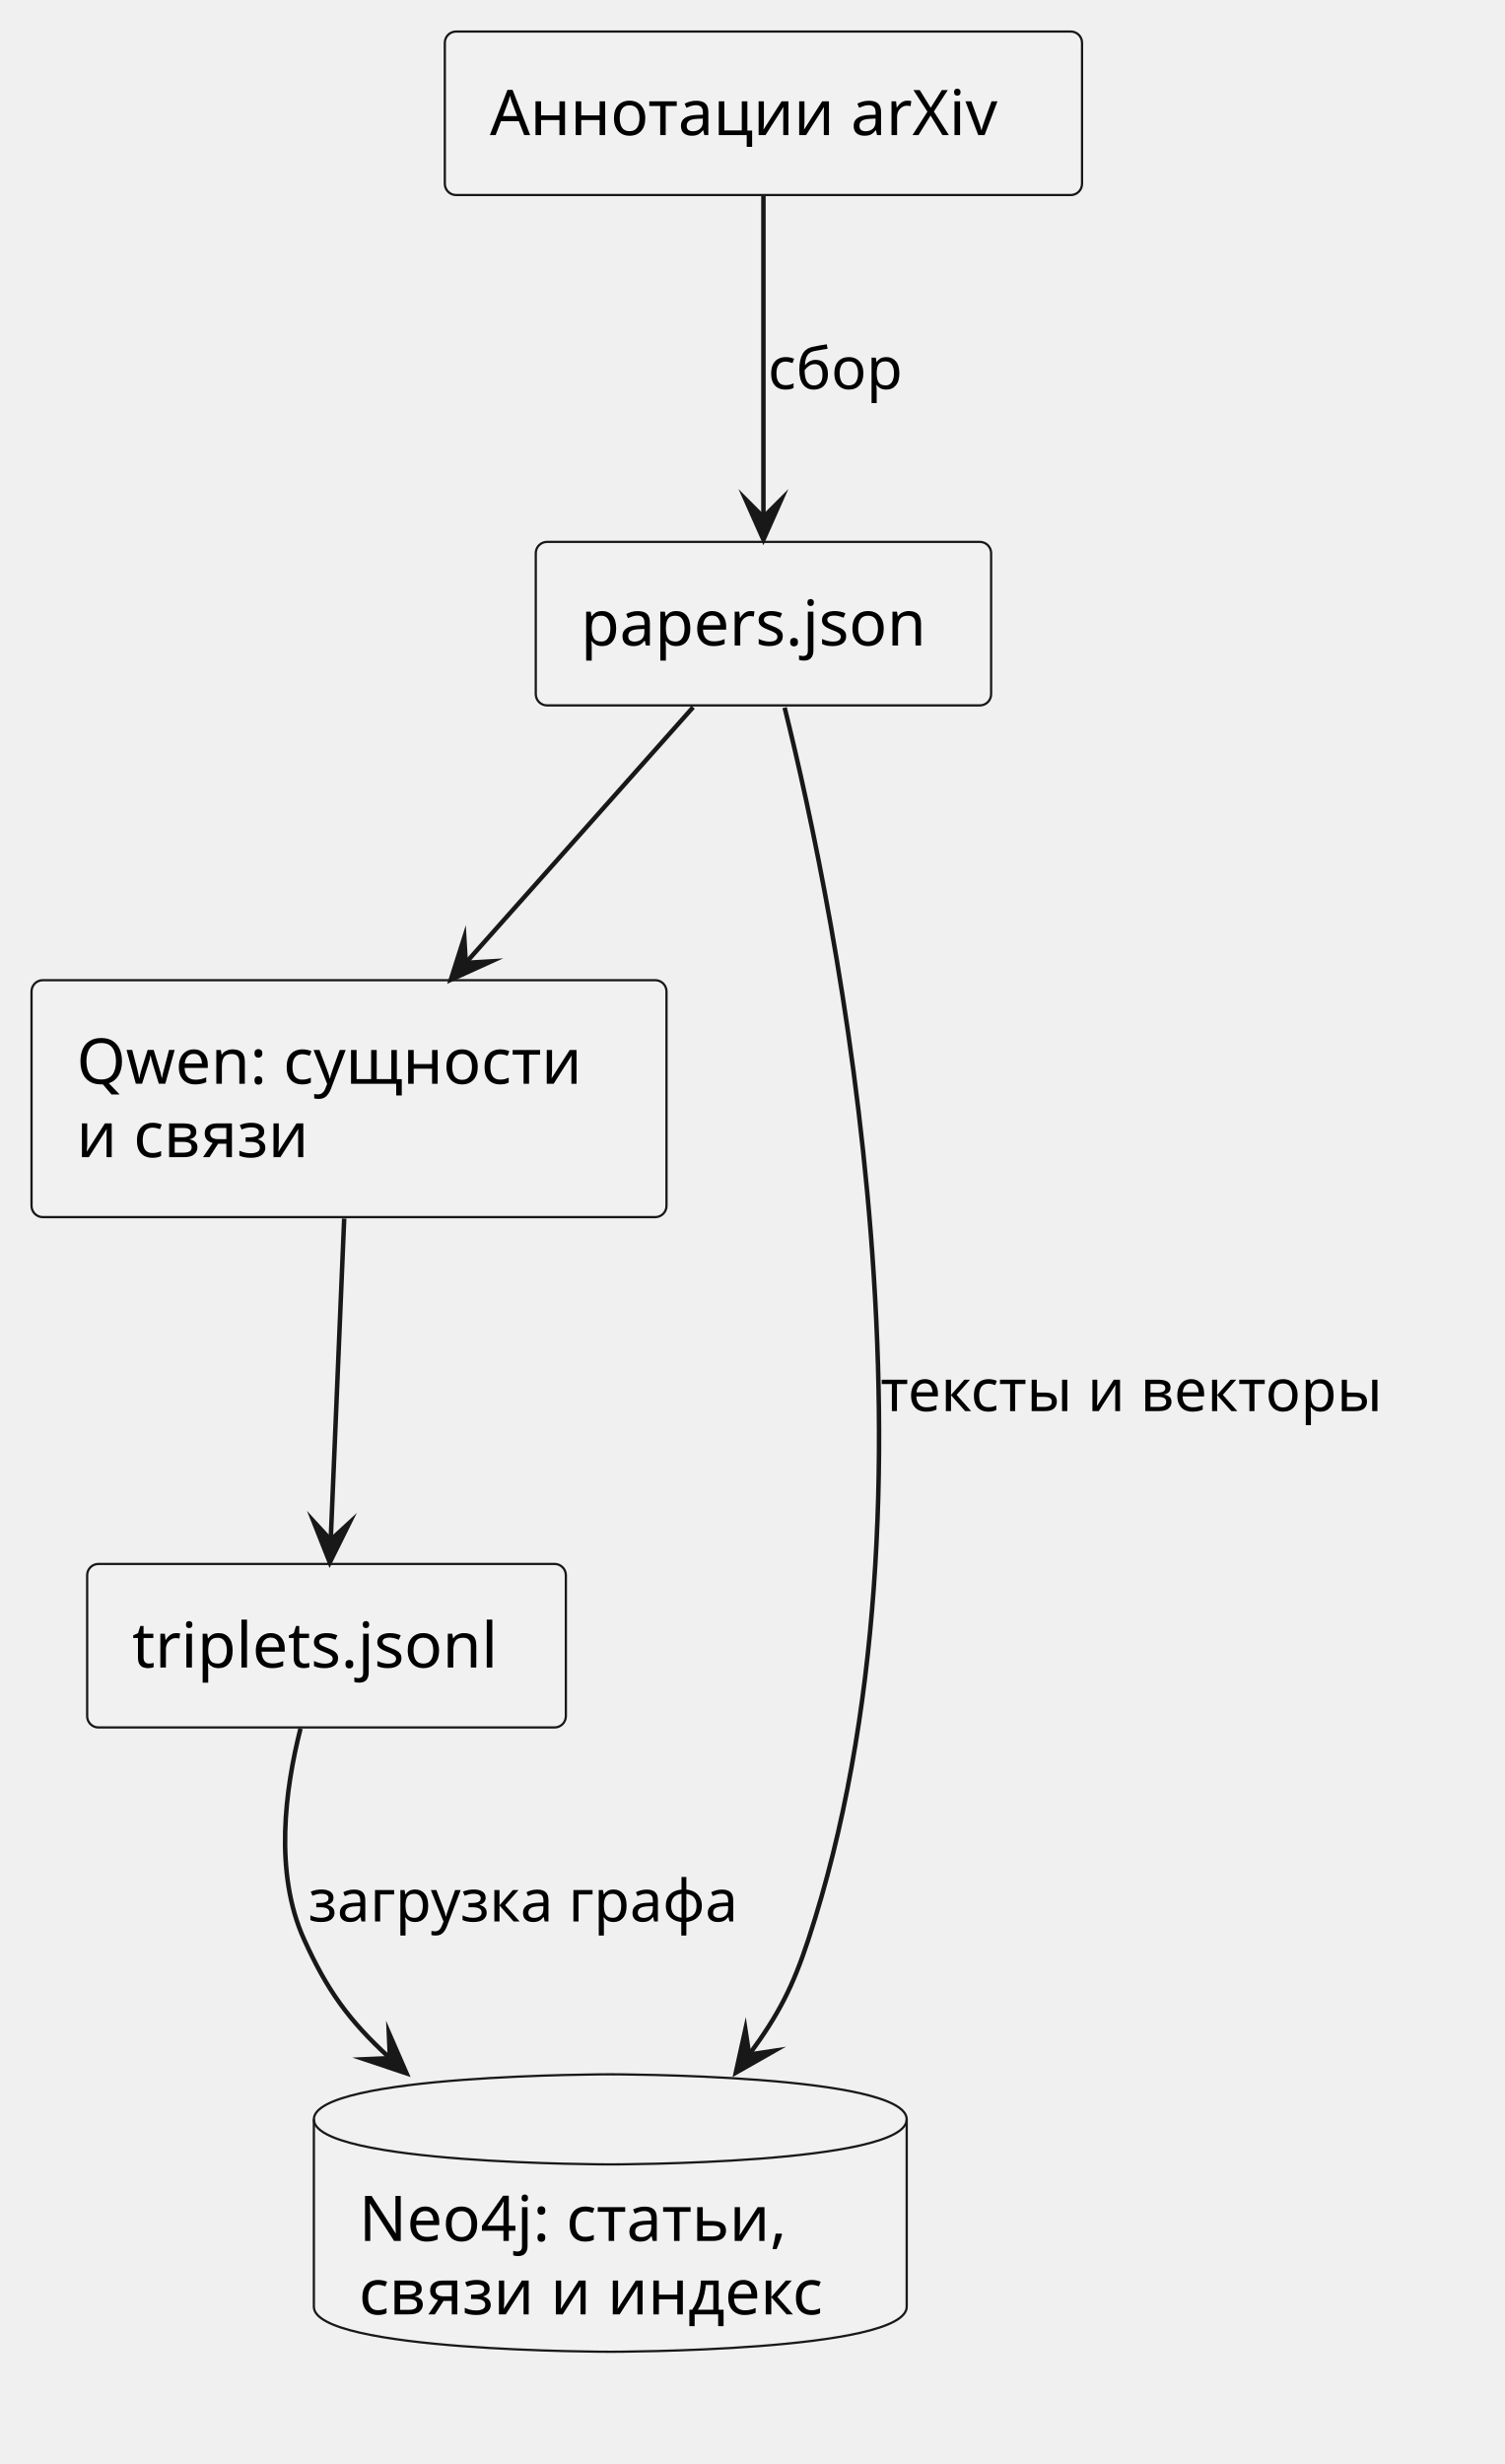
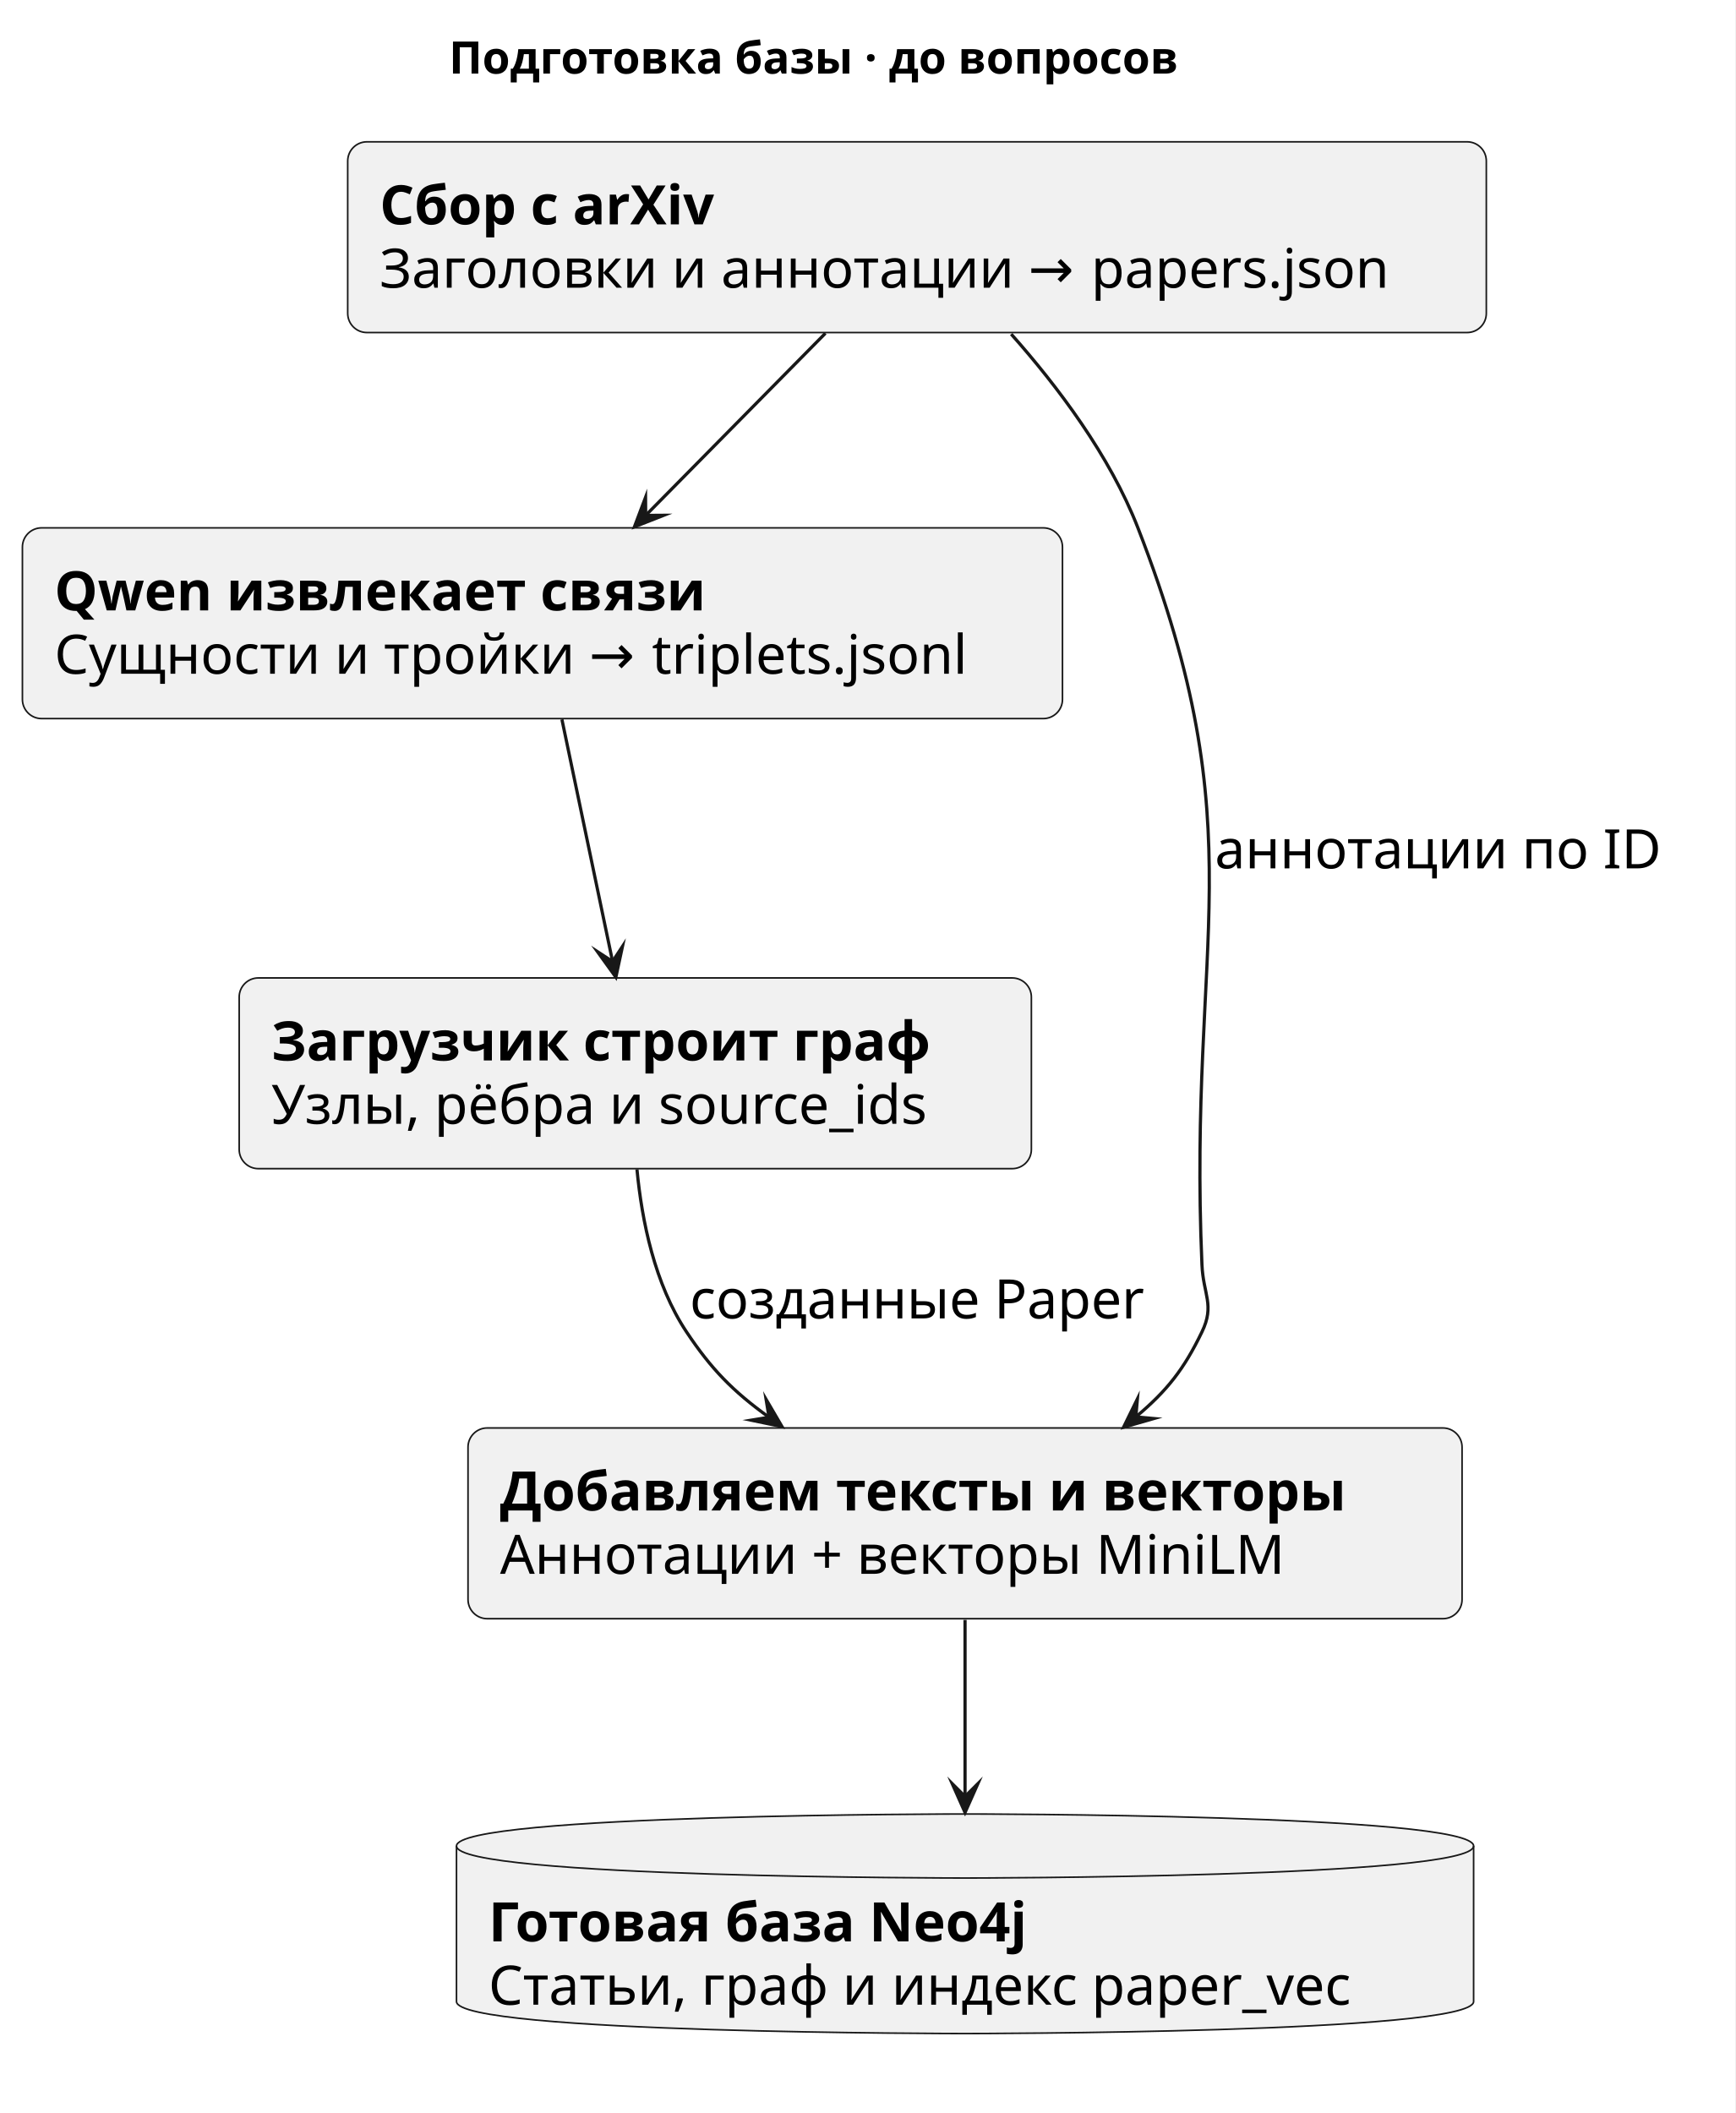
- <svg xmlns="http://www.w3.org/2000/svg" version="1.1" data-diagram-type="DESCRIPTION" style="width:334px;height:547px;background:#FFFFFF;" width="334px" height="547px" viewBox="0 0 334 547" zoomAndPan="magnify" preserveAspectRatio="none" contentStyleType="text/css">
+ <svg xmlns="http://www.w3.org/2000/svg" version="1.1" data-diagram-type="DESCRIPTION" style="width:542px;height:660px;background:#FFFFFF;" width="542px" height="660px" viewBox="0 0 542 660" zoomAndPan="magnify" preserveAspectRatio="none" contentStyleType="text/css">
  <defs />
+   <rect width="100%" height="100%" fill="white" />
  <g font-family="sans-serif" lengthAdjust="spacing">
-     <g class="entity" data-qualified-name="arxiv" id="ent0001" data-source-line="2">
-       <rect x="98.75" y="7" width="141.461" height="36.297" fill="#F1F1F1" style="stroke:#181818;stroke-width:0.5;" rx="2.5" ry="2.5" />
-       <text x="108.75" y="29.995" fill="#000" font-size="14" textLength="121.461">Аннотации arXiv</text>
+     <g class="title" data-source-line="1">
+       <text x="140.232" y="22.995" fill="#000" font-size="14" textLength="255.438" font-weight="700">Подготовка базы · до вопросов</text>
    </g>
-     <g class="entity" data-qualified-name="papers" id="ent0002" data-source-line="3">
-       <rect x="118.94" y="120.3" width="101.088" height="36.297" fill="#F1F1F1" style="stroke:#181818;stroke-width:0.5;" rx="2.5" ry="2.5" />
-       <text x="128.94" y="143.295" fill="#000" font-size="14" textLength="81.088">papers.json</text>
+     <g class="entity" data-qualified-name="corpus" id="ent0001" data-source-line="8">
+       <rect x="108.61" y="44.297" width="355.659" height="59.578" fill="#F1F1F1" style="stroke:#181818;stroke-width:0.5;" rx="6" ry="6" />
+       <text x="118.61" y="70.077" fill="#000" font-size="17" textLength="119.979" font-weight="700">Сбор с arXiv</text>
+       <text x="118.61" y="89.866" fill="#000" font-size="17" textLength="335.659">Заголовки и аннотации → papers.json</text>
    </g>
-     <g class="entity" data-qualified-name="extract" id="ent0003" data-source-line="4">
-       <rect x="7" y="217.6" width="140.962" height="52.594" fill="#F1F1F1" style="stroke:#181818;stroke-width:0.5;" rx="2.5" ry="2.5" />
-       <text x="17" y="240.595" fill="#000" font-size="14" textLength="120.962">Qwen: сущности</text>
-       <text x="17" y="256.892" fill="#000" font-size="14" textLength="54.462">и связи</text>
+     <g class="entity" data-qualified-name="extract" id="ent0002" data-source-line="9">
+       <rect x="7" y="164.877" width="324.879" height="59.578" fill="#F1F1F1" style="stroke:#181818;stroke-width:0.5;" rx="6" ry="6" />
+       <text x="17" y="190.657" fill="#000" font-size="17" textLength="220.087" font-weight="700">Qwen извлекает связи</text>
+       <text x="17" y="210.446" fill="#000" font-size="17" textLength="304.879">Сущности и тройки → triplets.jsonl</text>
    </g>
-     <g class="entity" data-qualified-name="triplets" id="ent0004" data-source-line="5">
-       <rect x="19.35" y="347.19" width="106.27" height="36.297" fill="#F1F1F1" style="stroke:#181818;stroke-width:0.5;" rx="2.5" ry="2.5" />
-       <text x="29.35" y="370.185" fill="#000" font-size="14" textLength="86.27">triplets.jsonl</text>
+     <g class="entity" data-qualified-name="load" id="ent0003" data-source-line="10">
+       <rect x="74.71" y="305.457" width="247.45" height="59.578" fill="#F1F1F1" style="stroke:#181818;stroke-width:0.5;" rx="6" ry="6" />
+       <text x="84.71" y="331.237" fill="#000" font-size="17" textLength="227.45" font-weight="700">Загрузчик строит граф</text>
+       <text x="84.71" y="351.026" fill="#000" font-size="17" textLength="218.991">Узлы, рёбра и source_ids</text>
    </g>
-     <g class="entity" data-qualified-name="graph" id="ent0005" data-source-line="6">
-       <path d="M69.68,470.49 C69.68,460.49 135.485,460.49 135.485,460.49 C135.485,460.49 201.29,460.49 201.29,470.49 L201.29,512.084 C201.29,522.084 135.485,522.084 135.485,522.084 C135.485,522.084 69.68,522.084 69.68,512.084 L69.68,470.49" style="stroke:#181818;stroke-width:0.5;" fill="#F1F1F1" />
-       <path d="M69.68,470.49 C69.68,480.49 135.485,480.49 135.485,480.49 C135.485,480.49 201.29,480.49 201.29,470.49" style="stroke:#181818;stroke-width:0.5;" fill="none" />
-       <text x="79.68" y="497.485" fill="#000" font-size="14" textLength="104.002">Neo4j: статьи,</text>
-       <text x="79.68" y="513.782" fill="#000" font-size="14" textLength="111.61">связи и индекс</text>
+     <g class="entity" data-qualified-name="index" id="ent0004" data-source-line="11">
+       <rect x="146.19" y="446.027" width="310.502" height="59.578" fill="#F1F1F1" style="stroke:#181818;stroke-width:0.5;" rx="6" ry="6" />
+       <text x="156.19" y="471.807" fill="#000" font-size="17" textLength="290.502" font-weight="700">Добавляем тексты и векторы</text>
+       <text x="156.19" y="491.596" fill="#000" font-size="17" textLength="262.994">Аннотации + векторы MiniLM</text>
    </g>
-     <g class="link" data-entity-1="ent0001" data-entity-2="ent0002" id="lnk6" data-source-line="7" data-link-type="dependency">
-       <path d="M169.48,43.54 C169.48,64.33 169.48,93.92 169.48,114.81" style="stroke:#181818;stroke-width:1;" fill="none" id="arxiv-to-papers" />
-       <polygon points="169.48,119.81,173.48,110.81,169.48,114.81,165.48,110.81,169.48,119.81" fill="#181818" style="stroke:#181818;stroke-width:1;stroke-linejoin:miter;stroke-miterlimit:10;" />
-       <text x="170.48" y="86.367" fill="#000" font-size="13" textLength="31.37">сбор</text>
+     <g class="entity" data-qualified-name="graph" id="ent0005" data-source-line="12">
+       <path d="M142.59,576.607 C142.59,566.607 301.444,566.607 301.444,566.607 C301.444,566.607 460.298,566.607 460.298,576.607 L460.298,625.185 C460.298,635.185 301.444,635.185 301.444,635.185 C301.444,635.185 142.59,635.185 142.59,625.185 L142.59,576.607" style="stroke:#181818;stroke-width:0.5;" fill="#F1F1F1" />
+       <path d="M142.59,576.607 C142.59,586.607 301.444,586.607 301.444,586.607 C301.444,586.607 460.298,586.607 460.298,576.607" style="stroke:#181818;stroke-width:0.5;" fill="none" />
+       <text x="152.59" y="606.387" fill="#000" font-size="17" textLength="188.81" font-weight="700">Готовая база Neo4j</text>
+       <text x="152.59" y="626.176" fill="#000" font-size="17" textLength="297.708">Статьи, граф и индекс paper_vec</text>
    </g>
-     <g class="link" data-entity-1="ent0002" data-entity-2="ent0003" id="lnk7" data-source-line="8" data-link-type="dependency">
-       <path d="M153.87,157 C139.11,173.6 120.102,194.963 103.402,213.753" style="stroke:#181818;stroke-width:1;" fill="none" id="papers-to-extract" />
-       <polygon points="100.08,217.49,109.049,213.42,103.402,213.753,103.069,208.106,100.08,217.49" fill="#181818" style="stroke:#181818;stroke-width:1;stroke-linejoin:miter;stroke-miterlimit:10;" />
+     <g class="link" data-entity-1="ent0001" data-entity-2="ent0002" id="lnk6" data-source-line="14" data-link-type="dependency">
+       <path d="M257.82,104.097 C239.69,122.467 219.831,142.587 201.681,160.987" style="stroke:#181818;stroke-width:1;" fill="none" id="corpus-to-extract" />
+       <polygon points="198.17,164.547,207.338,160.949,201.681,160.987,201.643,155.331,198.17,164.547" fill="#181818" style="stroke:#181818;stroke-width:1;stroke-linejoin:miter;stroke-miterlimit:10;" />
    </g>
-     <g class="link" data-entity-1="ent0003" data-entity-2="ent0004" id="lnk8" data-source-line="9" data-link-type="dependency">
-       <path d="M76.41,270.52 C75.44,293.55 74.259,321.764 73.419,341.874" style="stroke:#181818;stroke-width:1;" fill="none" id="extract-to-triplets" />
-       <polygon points="73.21,346.87,77.582,338.045,73.419,341.874,69.589,337.711,73.21,346.87" fill="#181818" style="stroke:#181818;stroke-width:1;stroke-linejoin:miter;stroke-miterlimit:10;" />
+     <g class="link" data-entity-1="ent0001" data-entity-2="ent0004" id="lnk7" data-source-line="15" data-link-type="dependency">
+       <path d="M315.86,104.357 C330.4,120.727 346.67,142.337 355.44,164.877 C392.66,260.567 370.99,292.447 375.44,395.027 C375.84,404.357 379.5,407.627 375.44,416.027 C369.88,427.557 364.662,434.305 354.782,442.585" style="stroke:#181818;stroke-width:1;" fill="none" id="corpus-to-index" />
+       <polygon points="350.95,445.797,360.417,443.082,354.782,442.585,355.279,436.95,350.95,445.797" fill="#181818" style="stroke:#181818;stroke-width:1;stroke-linejoin:miter;stroke-miterlimit:10;" />
+       <text x="379.44" y="271.237" fill="#000" font-size="17" textLength="147.463">аннотации по ID</text>
    </g>
-     <g class="link" data-entity-1="ent0004" data-entity-2="ent0005" id="lnk9" data-source-line="10" data-link-type="dependency">
-       <path d="M66.71,383.74 C63.3,397.11 60.81,415.73 67.48,430.49 C72.6,441.8 77.344,448.452 86.564,456.902" style="stroke:#181818;stroke-width:1;" fill="none" id="triplets-to-graph" />
-       <polygon points="90.25,460.28,86.318,451.25,86.564,456.902,80.912,457.148,90.25,460.28" fill="#181818" style="stroke:#181818;stroke-width:1;stroke-linejoin:miter;stroke-miterlimit:10;" />
-       <text x="68.48" y="426.557" fill="#000" font-size="13" textLength="106.647">загрузка графа</text>
+     <g class="link" data-entity-1="ent0002" data-entity-2="ent0003" id="lnk8" data-source-line="16" data-link-type="dependency">
+       <path d="M175.52,224.717 C180.47,248.367 186.395,276.693 191.345,300.333" style="stroke:#181818;stroke-width:1;" fill="none" id="extract-to-load" />
+       <polygon points="192.37,305.227,194.441,295.598,191.345,300.333,186.61,297.238,192.37,305.227" fill="#181818" style="stroke:#181818;stroke-width:1;stroke-linejoin:miter;stroke-miterlimit:10;" />
    </g>
-     <g class="link" data-entity-1="ent0002" data-entity-2="ent0005" id="lnk10" data-source-line="11" data-link-type="dependency">
-       <path d="M174.19,157.09 C185.69,203.38 211.96,331.53 179.48,430.49 C176.02,441.02 172.887,447.196 166.317,456.106" style="stroke:#181818;stroke-width:1;" fill="none" id="papers-to-graph" />
-       <polygon points="163.35,460.13,171.911,455.26,166.317,456.106,165.472,450.512,163.35,460.13" fill="#181818" style="stroke:#181818;stroke-width:1;stroke-linejoin:miter;stroke-miterlimit:10;" />
-       <text x="195.48" y="313.257" fill="#000" font-size="13" textLength="122.675">тексты и векторы</text>
+     <g class="link" data-entity-1="ent0003" data-entity-2="ent0004" id="lnk9" data-source-line="17" data-link-type="dependency">
+       <path d="M198.96,365.227 C200.48,381.337 204.5,401.097 214.44,416.027 C222.12,427.567 228.841,434.507 240.211,442.687" style="stroke:#181818;stroke-width:1;" fill="none" id="load-to-index" />
+       <polygon points="244.27,445.607,239.3,437.104,240.211,442.687,234.628,443.598,244.27,445.607" fill="#181818" style="stroke:#181818;stroke-width:1;stroke-linejoin:miter;stroke-miterlimit:10;" />
+       <text x="215.44" y="411.807" fill="#000" font-size="17" textLength="151.381">созданные Paper</text>
+     </g>
+     <g class="link" data-entity-1="ent0004" data-entity-2="ent0005" id="lnk10" data-source-line="18" data-link-type="dependency">
+       <path d="M301.44,505.987 C301.44,524.047 301.44,542.297 301.44,561.147" style="stroke:#181818;stroke-width:1;" fill="none" id="index-to-graph" />
+       <polygon points="301.44,566.147,305.44,557.147,301.44,561.147,297.44,557.147,301.44,566.147" fill="#181818" style="stroke:#181818;stroke-width:1;stroke-linejoin:miter;stroke-miterlimit:10;" />
    </g>
  </g>
</svg>
